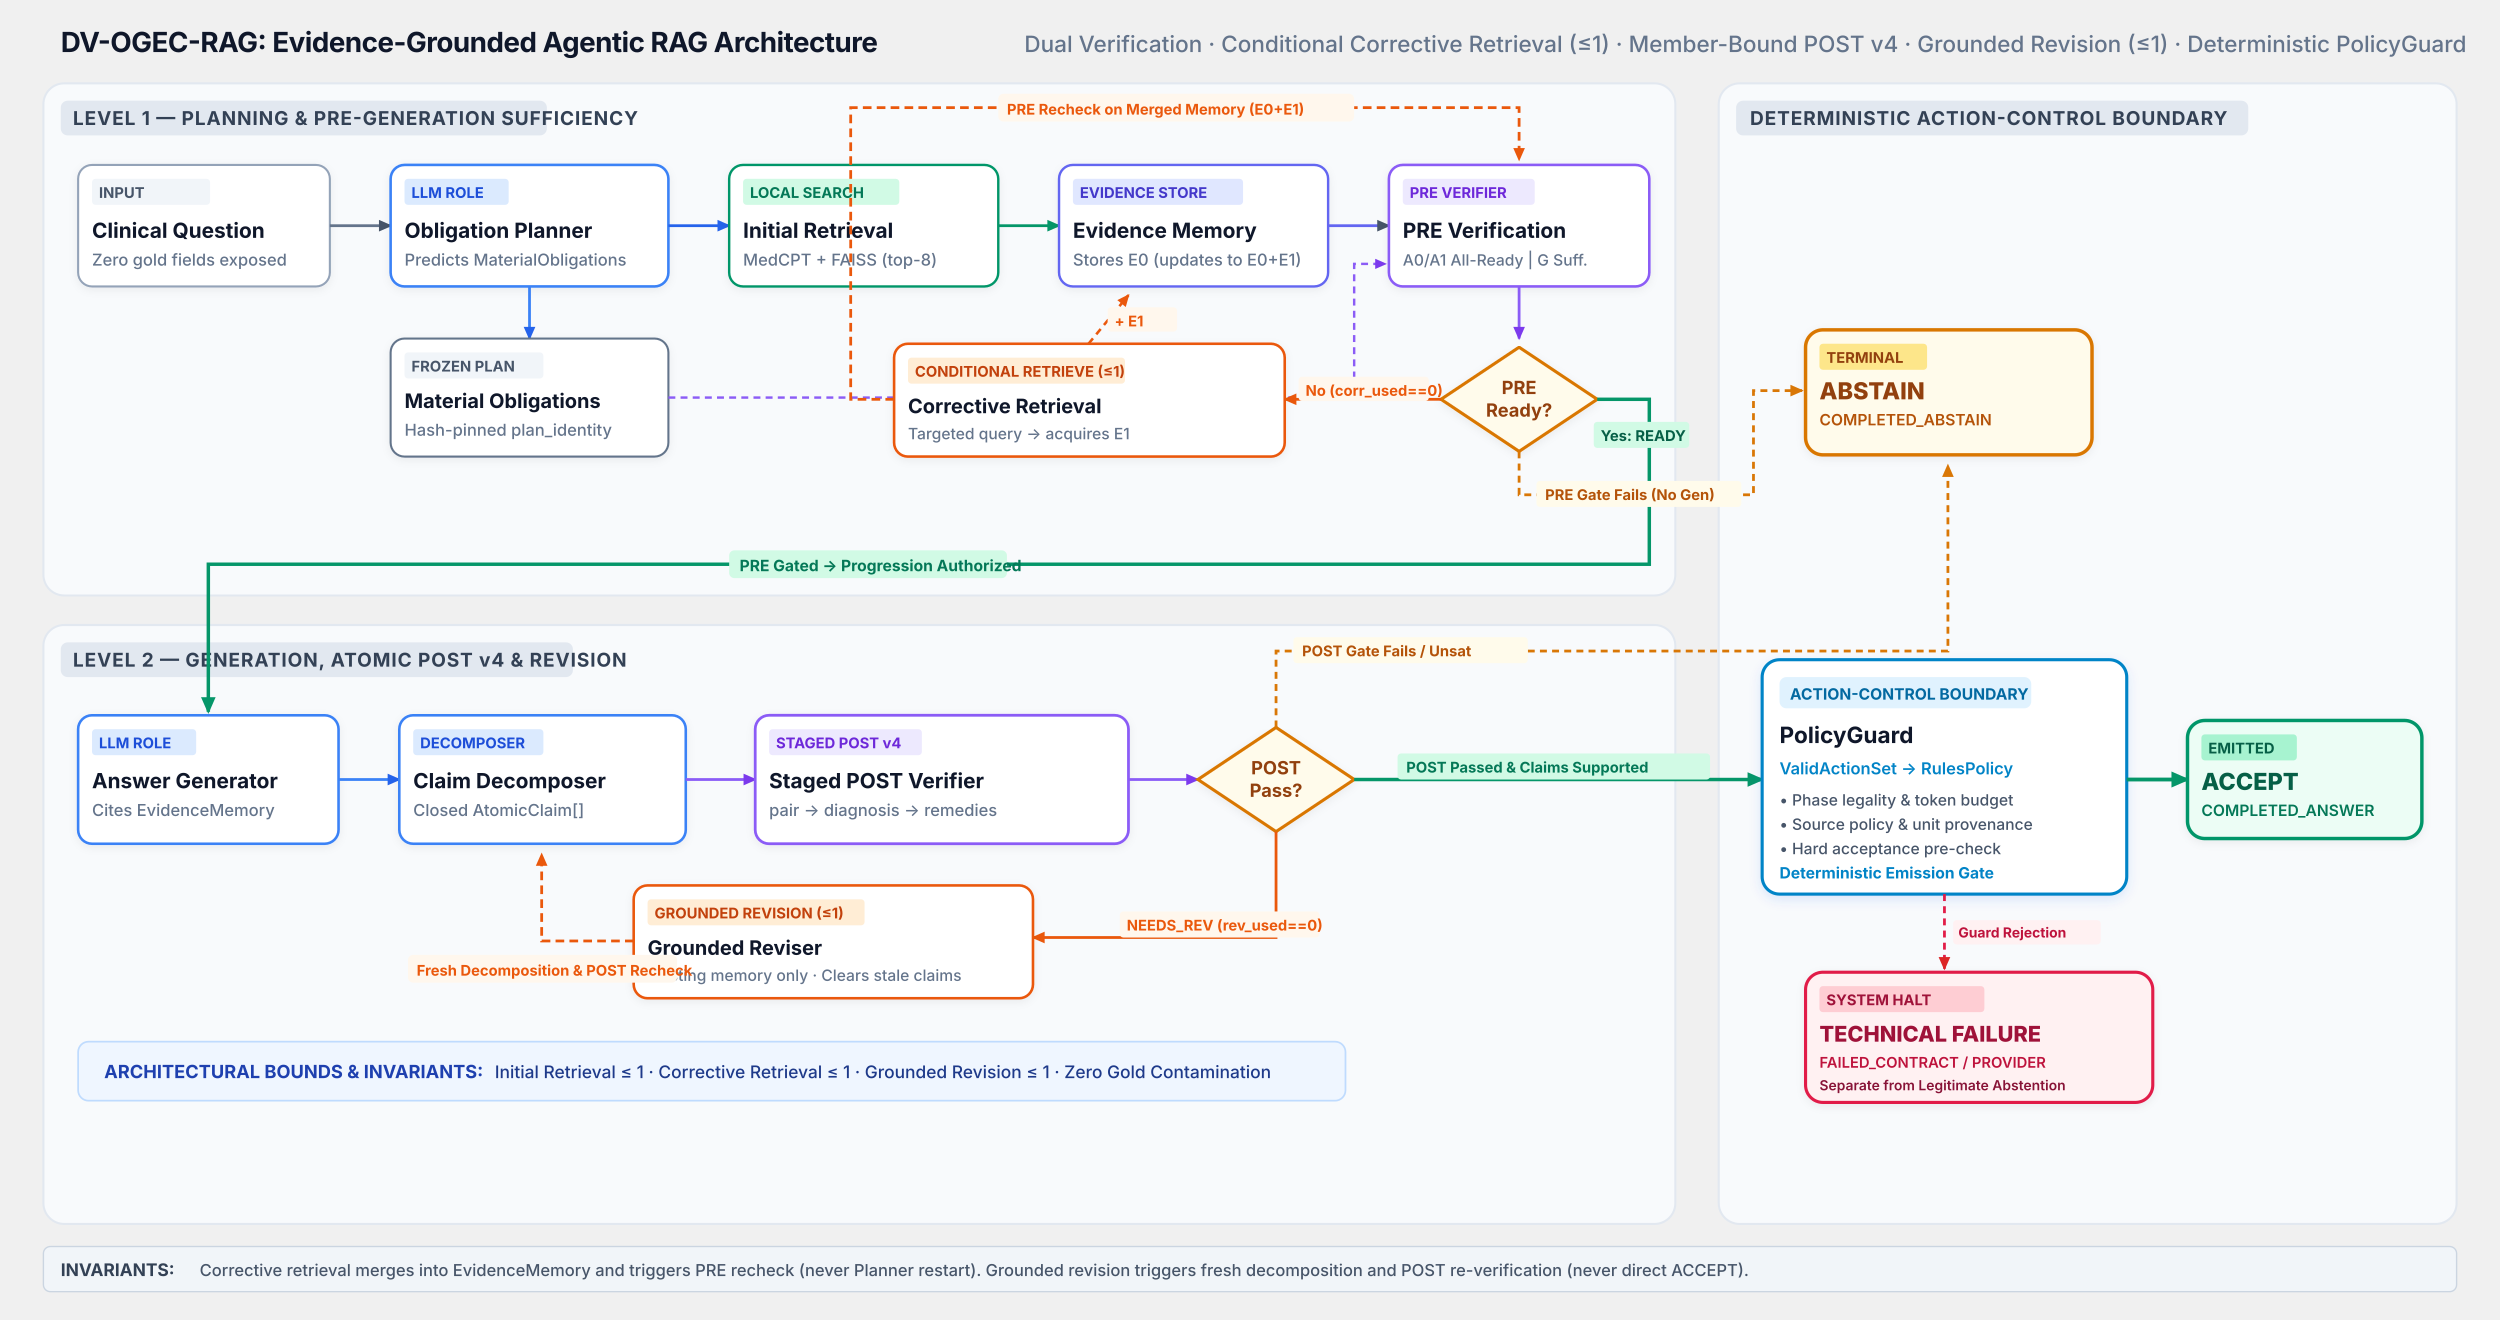
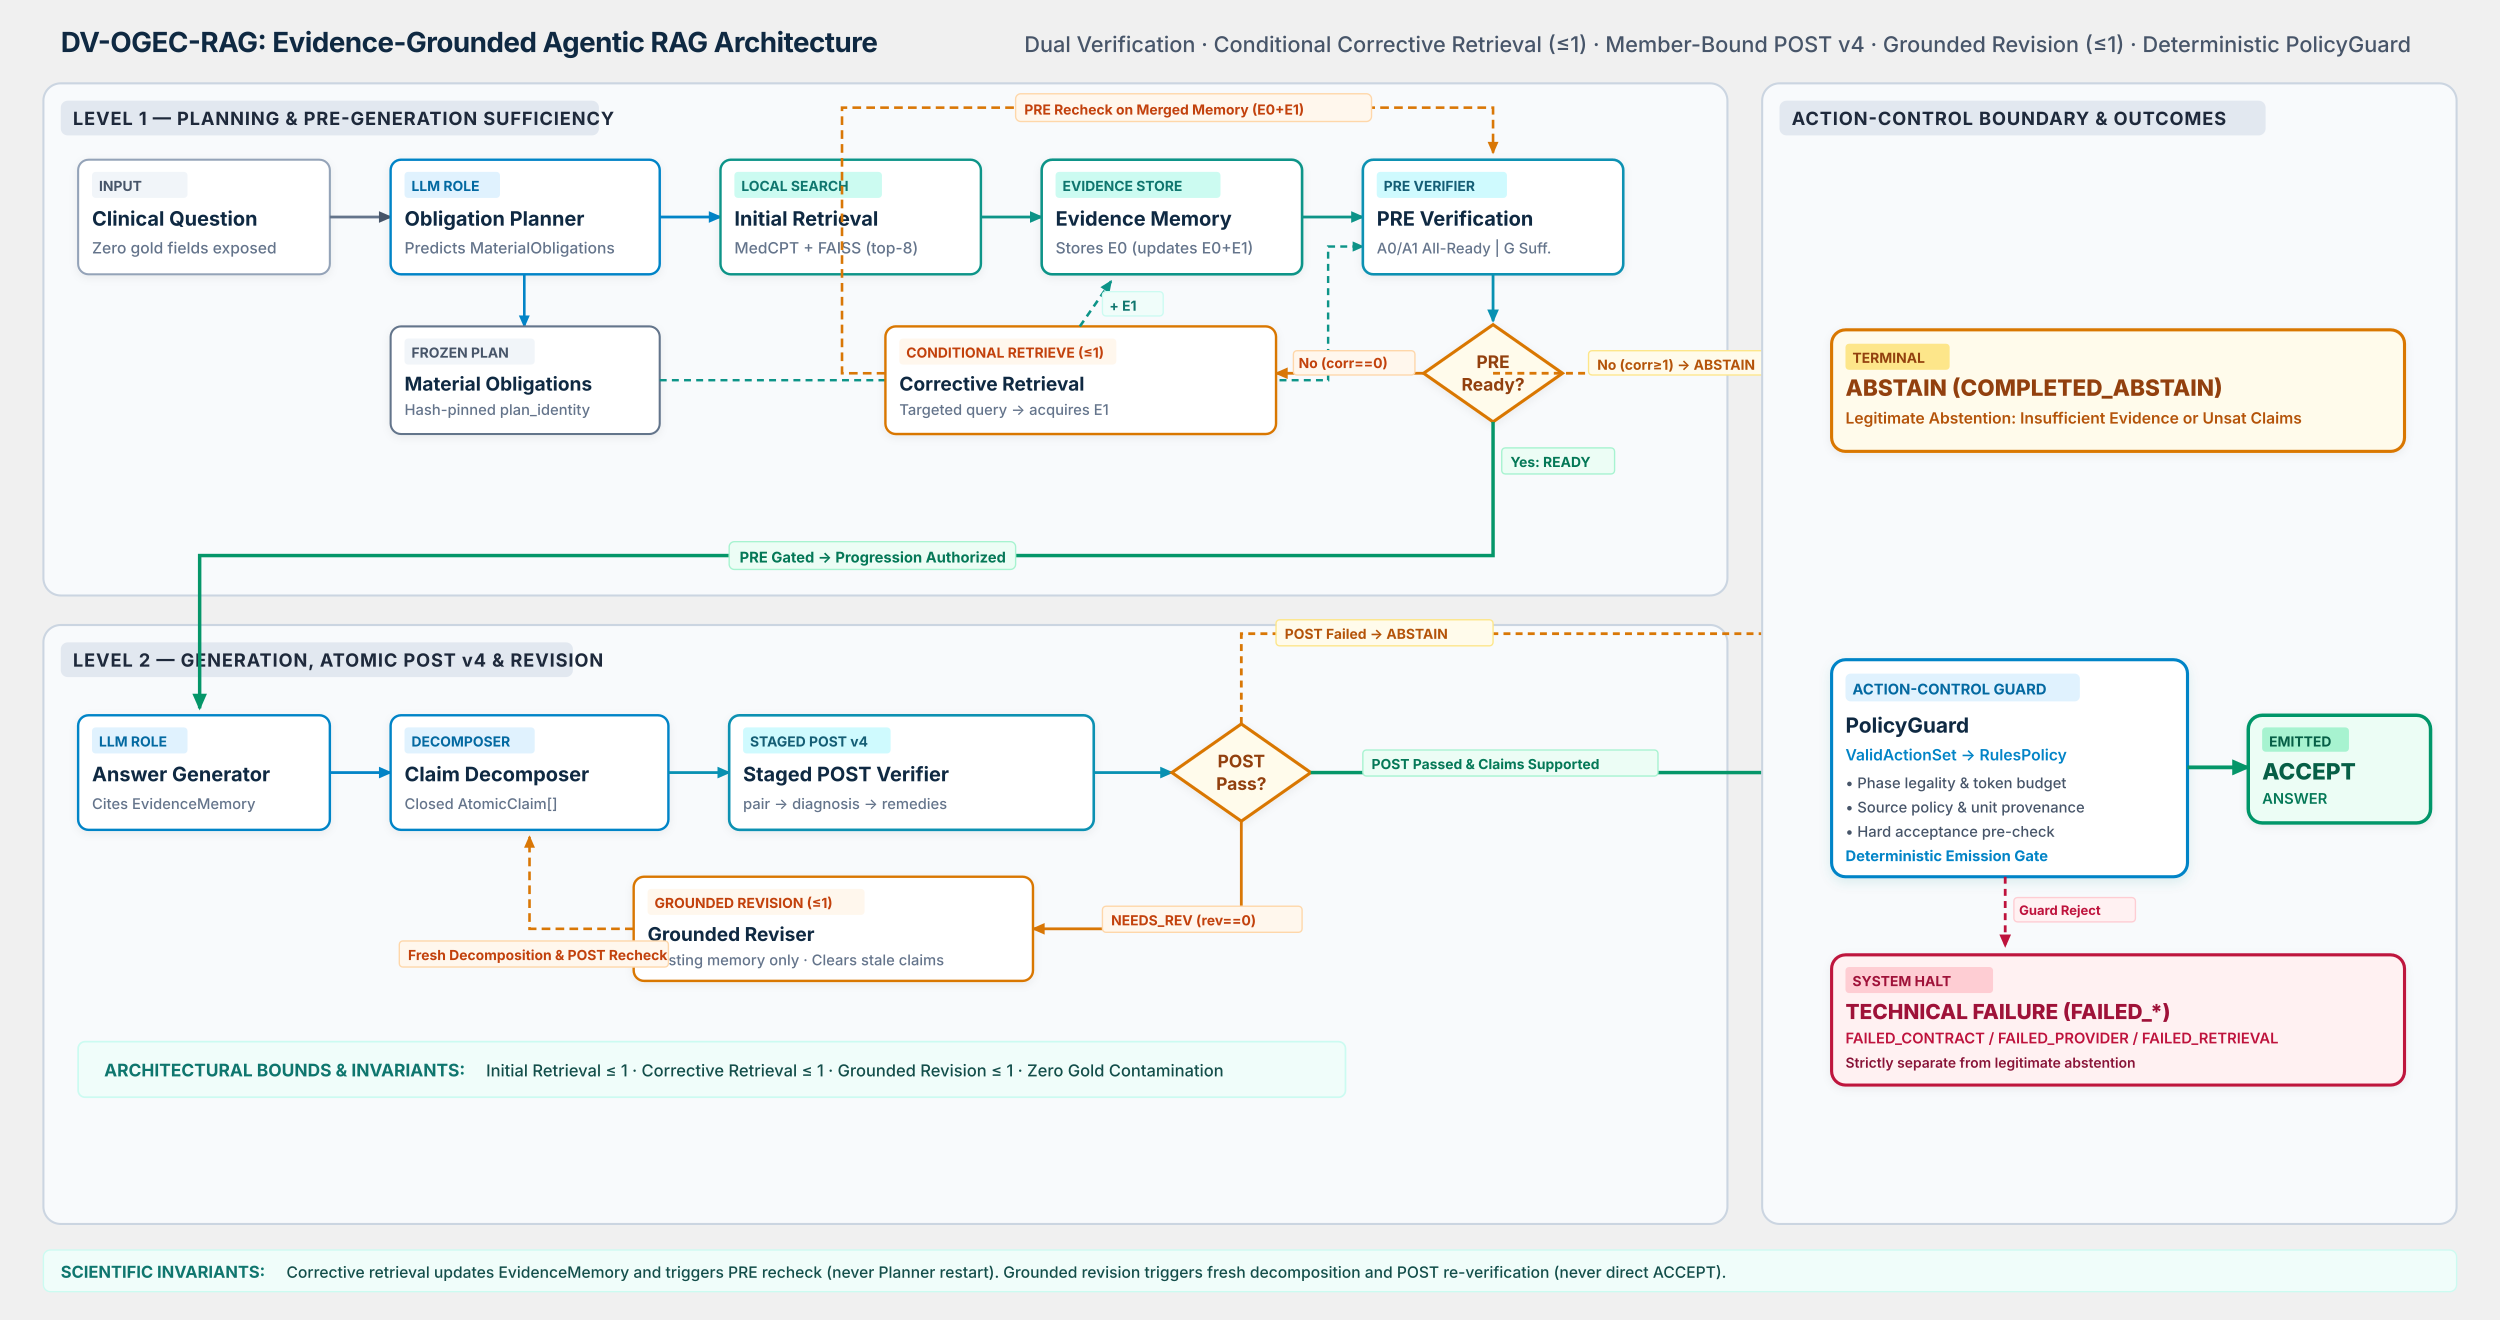
<svg xmlns="http://www.w3.org/2000/svg" viewBox="0 0 1440 760" width="100%" height="100%" style="background:#ffffff; font-family: 'Inter', -apple-system, BlinkMacSystemFont, 'Segoe UI', Roboto, Helvetica, Arial, sans-serif;">
  <defs>
-     <filter id="card-shadow" x="-4%" y="-4%" width="108%" height="112%" filterUnits="userSpaceOnUse">
-       <feDropShadow dx="0" dy="1.5" stdDeviation="2.5" flood-color="#0f172a" flood-opacity="0.06" />
+     <filter id="med-shadow" x="-4%" y="-4%" width="108%" height="112%" filterUnits="userSpaceOnUse">
+       <feDropShadow dx="0" dy="1.5" stdDeviation="2.5" flood-color="#0f2942" flood-opacity="0.06" />
    </filter>
    <filter id="active-shadow" x="-6%" y="-6%" width="112%" height="116%" filterUnits="userSpaceOnUse">
-       <feDropShadow dx="0" dy="2.5" stdDeviation="3.5" flood-color="#2563eb" flood-opacity="0.12" />
+       <feDropShadow dx="0" dy="2.5" stdDeviation="3.5" flood-color="#0d9488" flood-opacity="0.12" />
    </filter>
    <marker id="arrow-default" viewBox="0 0 10 10" refX="7" refY="5" markerWidth="6" markerHeight="6" orient="auto-start-reverse">
      <path d="M 0 1.5 L 8 5 L 0 8.5 z" fill="#475569" />
    </marker>
+     <marker id="arrow-teal" viewBox="0 0 10 10" refX="7" refY="5" markerWidth="6" markerHeight="6" orient="auto-start-reverse">
+       <path d="M 0 1.5 L 8 5 L 0 8.5 z" fill="#0d9488" />
+     </marker>
    <marker id="arrow-blue" viewBox="0 0 10 10" refX="7" refY="5" markerWidth="6" markerHeight="6" orient="auto-start-reverse">
-       <path d="M 0 1.5 L 8 5 L 0 8.5 z" fill="#2563eb" />
-     </marker>
-     <marker id="arrow-orange" viewBox="0 0 10 10" refX="7" refY="5" markerWidth="6" markerHeight="6" orient="auto-start-reverse">
-       <path d="M 0 1.5 L 8 5 L 0 8.5 z" fill="#ea580c" />
-     </marker>
-     <marker id="arrow-purple" viewBox="0 0 10 10" refX="7" refY="5" markerWidth="6" markerHeight="6" orient="auto-start-reverse">
-       <path d="M 0 1.5 L 8 5 L 0 8.5 z" fill="#7c3aed" />
-     </marker>
-     <marker id="arrow-green" viewBox="0 0 10 10" refX="7" refY="5" markerWidth="6" markerHeight="6" orient="auto-start-reverse">
+       <path d="M 0 1.5 L 8 5 L 0 8.5 z" fill="#0284c7" />
+     </marker>
+     <marker id="arrow-cyan" viewBox="0 0 10 10" refX="7" refY="5" markerWidth="6" markerHeight="6" orient="auto-start-reverse">
+       <path d="M 0 1.5 L 8 5 L 0 8.5 z" fill="#0891b2" />
+     </marker>
+     <marker id="arrow-ochre" viewBox="0 0 10 10" refX="7" refY="5" markerWidth="6" markerHeight="6" orient="auto-start-reverse">
+       <path d="M 0 1.5 L 8 5 L 0 8.5 z" fill="#d97706" />
+     </marker>
+     <marker id="arrow-sage" viewBox="0 0 10 10" refX="7" refY="5" markerWidth="6" markerHeight="6" orient="auto-start-reverse">
      <path d="M 0 1.5 L 8 5 L 0 8.5 z" fill="#059669" />
    </marker>
-     <marker id="arrow-amber" viewBox="0 0 10 10" refX="7" refY="5" markerWidth="6" markerHeight="6" orient="auto-start-reverse">
-       <path d="M 0 1.5 L 8 5 L 0 8.5 z" fill="#d97706" />
-     </marker>
-     <marker id="arrow-red" viewBox="0 0 10 10" refX="7" refY="5" markerWidth="6" markerHeight="6" orient="auto-start-reverse">
-       <path d="M 0 1.5 L 8 5 L 0 8.5 z" fill="#dc2626" />
+     <marker id="arrow-crimson" viewBox="0 0 10 10" refX="7" refY="5" markerWidth="6" markerHeight="6" orient="auto-start-reverse">
+       <path d="M 0 1.5 L 8 5 L 0 8.5 z" fill="#be123c" />
    </marker>
  </defs>
-   <text x="35" y="30" font-size="16" font-weight="700" fill="#0f172a" letter-spacing="-0.3">DV-OGEC-RAG: Evidence-Grounded Agentic RAG Architecture</text>
-   <text x="590" y="30" font-size="13" font-weight="500" fill="#64748b">Dual Verification · Conditional Corrective Retrieval (≤1) · Member-Bound POST v4 · Grounded Revision (≤1) · Deterministic PolicyGuard</text>
-   <rect x="25" y="48" width="940" height="295" rx="12" fill="#f8fafc" stroke="#e2e8f0" stroke-width="1.2" />
-   <rect x="35" y="58" width="280" height="20" rx="4" fill="#e2e8f0" />
-   <text x="42" y="72" font-size="11" font-weight="700" fill="#334155" letter-spacing="0.5">LEVEL 1 — PLANNING &amp; PRE-GENERATION SUFFICIENCY</text>
-   <g transform="translate(45, 95)">
-     <rect width="145" height="70" rx="8" fill="#ffffff" stroke="#94a3b8" stroke-width="1.2" filter="url(#card-shadow)" />
-     <rect x="8" y="8" width="68" height="15" rx="2" fill="#f1f5f9" />
-     <text x="12" y="19" font-size="8.5" font-weight="700" fill="#475569">INPUT</text>
-     <text x="8" y="42" font-size="12" font-weight="700" fill="#0f172a">Clinical Question</text>
-     <text x="8" y="58" font-size="9.5" font-weight="500" fill="#64748b">Zero gold fields exposed</text>
-   </g>
-   <path d="M 190 130 L 225 130" fill="none" stroke="#64748b" stroke-width="1.6" marker-end="url(#arrow-default)" />
-   <g transform="translate(225, 95)">
-     <rect width="160" height="70" rx="8" fill="#ffffff" stroke="#3b82f6" stroke-width="1.5" filter="url(#card-shadow)" />
-     <rect x="8" y="8" width="60" height="15" rx="2" fill="#dbeafe" />
-     <text x="12" y="19" font-size="8.5" font-weight="700" fill="#1d4ed8">LLM ROLE</text>
-     <text x="8" y="42" font-size="12" font-weight="700" fill="#0f172a">Obligation Planner</text>
-     <text x="8" y="58" font-size="9.5" font-weight="500" fill="#64748b">Predicts MaterialObligations</text>
-   </g>
-   <path d="M 305 165 L 305 195" fill="none" stroke="#3b82f6" stroke-width="1.6" marker-end="url(#arrow-blue)" />
-   <g transform="translate(225, 195)">
-     <rect width="160" height="68" rx="8" fill="#ffffff" stroke="#64748b" stroke-width="1.2" filter="url(#card-shadow)" />
-     <rect x="8" y="8" width="80" height="15" rx="2" fill="#f1f5f9" />
-     <text x="12" y="19" font-size="8.5" font-weight="700" fill="#475569">FROZEN PLAN</text>
-     <text x="8" y="40" font-size="11.5" font-weight="700" fill="#0f172a">Material Obligations</text>
-     <text x="8" y="56" font-size="9.5" font-weight="500" fill="#64748b">Hash-pinned plan_identity</text>
-   </g>
-   <path d="M 385 130 L 420 130" fill="none" stroke="#2563eb" stroke-width="1.6" marker-end="url(#arrow-blue)" />
-   <g transform="translate(420, 95)">
-     <rect width="155" height="70" rx="8" fill="#ffffff" stroke="#059669" stroke-width="1.4" filter="url(#card-shadow)" />
-     <rect x="8" y="8" width="90" height="15" rx="2" fill="#d1fae5" />
-     <text x="12" y="19" font-size="8.5" font-weight="700" fill="#047857">LOCAL SEARCH</text>
-     <text x="8" y="42" font-size="12" font-weight="700" fill="#0f172a">Initial Retrieval</text>
-     <text x="8" y="58" font-size="9.5" font-weight="500" fill="#64748b">MedCPT + FAISS (top-8)</text>
-   </g>
-   <path d="M 575 130 L 610 130" fill="none" stroke="#059669" stroke-width="1.6" marker-end="url(#arrow-green)" />
-   <g transform="translate(610, 95)">
-     <rect width="155" height="70" rx="8" fill="#ffffff" stroke="#6366f1" stroke-width="1.4" filter="url(#card-shadow)" />
-     <rect x="8" y="8" width="98" height="15" rx="2" fill="#e0e7ff" />
-     <text x="12" y="19" font-size="8.5" font-weight="700" fill="#4338ca">EVIDENCE STORE</text>
-     <text x="8" y="42" font-size="12" font-weight="700" fill="#0f172a">Evidence Memory</text>
-     <text x="8" y="58" font-size="9.5" font-weight="500" fill="#64748b">Stores E0 (updates to E0+E1)</text>
-   </g>
-   <path d="M 765 130 L 800 130" fill="none" stroke="#6366f1" stroke-width="1.6" marker-end="url(#arrow-default)" />
-   <path d="M 385 229 L 780 229 L 780 152 L 798 152" fill="none" stroke="#8b5cf6" stroke-width="1.4" stroke-dasharray="4,3" marker-end="url(#arrow-purple)" />
-   <rect x="580" y="221" width="105" height="16" rx="3" fill="#f5f3ff" />
-   <text x="586" y="233" font-size="8.5" font-weight="600" fill="#7c3aed">Obligation Plan Feed</text>
-   <g transform="translate(800, 95)">
-     <rect width="150" height="70" rx="8" fill="#ffffff" stroke="#8b5cf6" stroke-width="1.5" filter="url(#card-shadow)" />
-     <rect x="8" y="8" width="76" height="15" rx="2" fill="#ede9fe" />
-     <text x="12" y="19" font-size="8.5" font-weight="700" fill="#6d28d9">PRE VERIFIER</text>
-     <text x="8" y="42" font-size="12" font-weight="700" fill="#0f172a">PRE Verification</text>
-     <text x="8" y="58" font-size="9" font-weight="500" fill="#64748b">A0/A1 All-Ready | G Suff.</text>
-   </g>
-   <path d="M 875 165 L 875 195" fill="none" stroke="#8b5cf6" stroke-width="1.6" marker-end="url(#arrow-purple)" />
-   <g transform="translate(875, 230)">
-     <polygon points="0,-30 45,0 0,30 -45,0" fill="#fffbeb" stroke="#d97706" stroke-width="1.8" filter="url(#card-shadow)" />
-     <text x="0" y="-3" font-size="10.5" font-weight="700" fill="#92400e" text-anchor="middle">PRE</text>
-     <text x="0" y="10" font-size="10.5" font-weight="700" fill="#92400e" text-anchor="middle">Ready?</text>
-   </g>
-   <path d="M 830 230 L 740 230" fill="none" stroke="#ea580c" stroke-width="1.6" marker-end="url(#arrow-orange)" />
-   <rect x="748" y="217" width="75" height="14" rx="2" fill="#fff7ed" />
-   <text x="752" y="228" font-size="8.5" font-weight="700" fill="#ea580c">No (corr_used==0)</text>
-   <g transform="translate(515, 198)">
-     <rect width="225" height="65" rx="8" fill="#ffffff" stroke="#ea580c" stroke-width="1.5" filter="url(#card-shadow)" />
-     <rect x="8" y="8" width="125" height="15" rx="2" fill="#ffedd5" />
-     <text x="12" y="19" font-size="8.5" font-weight="700" fill="#c2410c">CONDITIONAL RETRIEVE (≤1)</text>
-     <text x="8" y="40" font-size="11.5" font-weight="700" fill="#0f172a">Corrective Retrieval</text>
-     <text x="8" y="55" font-size="9" font-weight="500" fill="#64748b">Targeted query → acquires E1</text>
-   </g>
-   <path d="M 627 198 L 650 170" fill="none" stroke="#ea580c" stroke-width="1.5" stroke-dasharray="4,3" marker-end="url(#arrow-orange)" />
-   <rect x="638" y="177" width="40" height="14" rx="2" fill="#fff7ed" />
-   <text x="642" y="188" font-size="8.5" font-weight="700" fill="#ea580c">+ E1</text>
-   <path d="M 515 230 L 490 230 L 490 62 L 875 62 L 875 92" fill="none" stroke="#ea580c" stroke-width="1.6" stroke-dasharray="5,3" marker-end="url(#arrow-orange)" />
-   <rect x="575" y="54" width="205" height="16" rx="3" fill="#fff7ed" />
-   <text x="580" y="66" font-size="8.5" font-weight="700" fill="#ea580c">PRE Recheck on Merged Memory (E0+E1)</text>
-   <rect x="25" y="360" width="940" height="345" rx="12" fill="#f8fafc" stroke="#e2e8f0" stroke-width="1.2" />
+   <text x="35" y="30" font-size="16" font-weight="700" fill="#0f2942" letter-spacing="-0.3">DV-OGEC-RAG: Evidence-Grounded Agentic RAG Architecture</text>
+   <text x="590" y="30" font-size="12.5" font-weight="500" fill="#475569">Dual Verification · Conditional Corrective Retrieval (≤1) · Member-Bound POST v4 · Grounded Revision (≤1) · Deterministic PolicyGuard</text>
+   <rect x="25" y="48" width="970" height="295" rx="10" fill="#f8fafc" stroke="#cbd5e1" stroke-width="1.2" />
+   <rect x="35" y="58" width="310" height="20" rx="4" fill="#e2e8f0" />
+   <text x="42" y="72" font-size="10.5" font-weight="700" fill="#1e293b" letter-spacing="0.5">LEVEL 1 — PLANNING &amp; PRE-GENERATION SUFFICIENCY</text>
+   <g transform="translate(45, 92)">
+     <rect width="145" height="66" rx="6" fill="#ffffff" stroke="#94a3b8" stroke-width="1.2" filter="url(#med-shadow)" />
+     <rect x="8" y="7" width="55" height="15" rx="2" fill="#f1f5f9" />
+     <text x="12" y="18" font-size="8" font-weight="700" fill="#475569">INPUT</text>
+     <text x="8" y="38" font-size="11.5" font-weight="700" fill="#0f2942">Clinical Question</text>
+     <text x="8" y="54" font-size="9" font-weight="500" fill="#64748b">Zero gold fields exposed</text>
+   </g>
+   <path d="M 190 125 L 225 125" fill="none" stroke="#64748b" stroke-width="1.6" marker-end="url(#arrow-default)" />
+   <g transform="translate(225, 92)">
+     <rect width="155" height="66" rx="6" fill="#ffffff" stroke="#0284c7" stroke-width="1.4" filter="url(#med-shadow)" />
+     <rect x="8" y="7" width="55" height="15" rx="2" fill="#e0f2fe" />
+     <text x="12" y="18" font-size="8" font-weight="700" fill="#0369a1">LLM ROLE</text>
+     <text x="8" y="38" font-size="11.5" font-weight="700" fill="#0f2942">Obligation Planner</text>
+     <text x="8" y="54" font-size="9" font-weight="500" fill="#64748b">Predicts MaterialObligations</text>
+   </g>
+   <path d="M 302 158 L 302 188" fill="none" stroke="#0284c7" stroke-width="1.5" marker-end="url(#arrow-blue)" />
+   <g transform="translate(225, 188)">
+     <rect width="155" height="62" rx="6" fill="#ffffff" stroke="#64748b" stroke-width="1.2" filter="url(#med-shadow)" />
+     <rect x="8" y="7" width="75" height="15" rx="2" fill="#f1f5f9" />
+     <text x="12" y="18" font-size="8" font-weight="700" fill="#475569">FROZEN PLAN</text>
+     <text x="8" y="37" font-size="11" font-weight="700" fill="#0f2942">Material Obligations</text>
+     <text x="8" y="51" font-size="8.5" font-weight="500" fill="#64748b">Hash-pinned plan_identity</text>
+   </g>
+   <path d="M 380 125 L 415 125" fill="none" stroke="#0284c7" stroke-width="1.6" marker-end="url(#arrow-blue)" />
+   <g transform="translate(415, 92)">
+     <rect width="150" height="66" rx="6" fill="#ffffff" stroke="#0d9488" stroke-width="1.4" filter="url(#med-shadow)" />
+     <rect x="8" y="7" width="85" height="15" rx="2" fill="#ccfbf1" />
+     <text x="12" y="18" font-size="8" font-weight="700" fill="#0f766e">LOCAL SEARCH</text>
+     <text x="8" y="38" font-size="11.5" font-weight="700" fill="#0f2942">Initial Retrieval</text>
+     <text x="8" y="54" font-size="9" font-weight="500" fill="#64748b">MedCPT + FAISS (top-8)</text>
+   </g>
+   <path d="M 565 125 L 600 125" fill="none" stroke="#0d9488" stroke-width="1.6" marker-end="url(#arrow-teal)" />
+   <g transform="translate(600, 92)">
+     <rect width="150" height="66" rx="6" fill="#ffffff" stroke="#0d9488" stroke-width="1.5" filter="url(#med-shadow)" />
+     <rect x="8" y="7" width="95" height="15" rx="2" fill="#ccfbf1" />
+     <text x="12" y="18" font-size="8" font-weight="700" fill="#0f766e">EVIDENCE STORE</text>
+     <text x="8" y="38" font-size="11.5" font-weight="700" fill="#0f2942">Evidence Memory</text>
+     <text x="8" y="54" font-size="9" font-weight="500" fill="#64748b">Stores E0 (updates E0+E1)</text>
+   </g>
+   <path d="M 750 125 L 785 125" fill="none" stroke="#0d9488" stroke-width="1.6" marker-end="url(#arrow-teal)" />
+   <path d="M 380 219 L 765 219 L 765 142 L 785 142" fill="none" stroke="#0d9488" stroke-width="1.4" stroke-dasharray="4,3" marker-end="url(#arrow-teal)" />
+   <rect x="580" y="211" width="105" height="16" rx="3" fill="#f0fdfa" stroke="#ccfbf1" stroke-width="0.8" />
+   <text x="585" y="223" font-size="8" font-weight="700" fill="#0f766e">Obligation Plan Feed</text>
+   <g transform="translate(785, 92)">
+     <rect width="150" height="66" rx="6" fill="#ffffff" stroke="#0891b2" stroke-width="1.5" filter="url(#med-shadow)" />
+     <rect x="8" y="7" width="75" height="15" rx="2" fill="#cffafe" />
+     <text x="12" y="18" font-size="8" font-weight="700" fill="#155e75">PRE VERIFIER</text>
+     <text x="8" y="38" font-size="11.5" font-weight="700" fill="#0f2942">PRE Verification</text>
+     <text x="8" y="54" font-size="8.5" font-weight="500" fill="#64748b">A0/A1 All-Ready | G Suff.</text>
+   </g>
+   <path d="M 860 158 L 860 185" fill="none" stroke="#0891b2" stroke-width="1.6" marker-end="url(#arrow-cyan)" />
+   <g transform="translate(860, 215)">
+     <polygon points="0,-28 40,0 0,28 -40,0" fill="#fffbeb" stroke="#d97706" stroke-width="1.8" filter="url(#med-shadow)" />
+     <text x="0" y="-3" font-size="10" font-weight="700" fill="#92400e" text-anchor="middle">PRE</text>
+     <text x="0" y="10" font-size="10" font-weight="700" fill="#92400e" text-anchor="middle">Ready?</text>
+   </g>
+   <path d="M 820 215 L 735 215" fill="none" stroke="#d97706" stroke-width="1.6" marker-end="url(#arrow-ochre)" />
+   <rect x="745" y="202" width="70" height="14" rx="2" fill="#fff7ed" stroke="#fed7aa" stroke-width="0.8" />
+   <text x="748" y="212" font-size="8" font-weight="700" fill="#c2410c">No (corr==0)</text>
+   <g transform="translate(510, 188)">
+     <rect width="225" height="62" rx="6" fill="#ffffff" stroke="#d97706" stroke-width="1.4" filter="url(#med-shadow)" />
+     <rect x="8" y="7" width="125" height="15" rx="2" fill="#fff7ed" />
+     <text x="12" y="18" font-size="8" font-weight="700" fill="#c2410c">CONDITIONAL RETRIEVE (≤1)</text>
+     <text x="8" y="37" font-size="11" font-weight="700" fill="#0f2942">Corrective Retrieval</text>
+     <text x="8" y="51" font-size="8.5" font-weight="500" fill="#64748b">Targeted query → acquires E1</text>
+   </g>
+   <path d="M 622 188 L 640 162" fill="none" stroke="#0d9488" stroke-width="1.5" stroke-dasharray="4,3" marker-end="url(#arrow-teal)" />
+   <rect x="635" y="168" width="35" height="14" rx="2" fill="#f0fdfa" stroke="#ccfbf1" stroke-width="0.8" />
+   <text x="639" y="179" font-size="8" font-weight="700" fill="#0f766e">+ E1</text>
+   <path d="M 510 215 L 485 215 L 485 62 L 860 62 L 860 88" fill="none" stroke="#d97706" stroke-width="1.5" stroke-dasharray="5,3" marker-end="url(#arrow-ochre)" />
+   <rect x="585" y="54" width="205" height="16" rx="3" fill="#fff7ed" stroke="#fed7aa" stroke-width="0.8" />
+   <text x="590" y="66" font-size="8" font-weight="700" fill="#c2410c">PRE Recheck on Merged Memory (E0+E1)</text>
+   <path d="M 860 215 L 900 215 L 1055 215" fill="none" stroke="#d97706" stroke-width="1.6" stroke-dasharray="4,3" marker-end="url(#arrow-ochre)" />
+   <rect x="915" y="202" width="115" height="14" rx="2" fill="#fffbeb" stroke="#fde68a" stroke-width="0.8" />
+   <text x="920" y="213" font-size="8" font-weight="700" fill="#b45309">No (corr≥1) → ABSTAIN</text>
+   <rect x="25" y="360" width="970" height="345" rx="10" fill="#f8fafc" stroke="#cbd5e1" stroke-width="1.2" />
  <rect x="35" y="370" width="295" height="20" rx="4" fill="#e2e8f0" />
-   <text x="42" y="384" font-size="11" font-weight="700" fill="#334155" letter-spacing="0.5">LEVEL 2 — GENERATION, ATOMIC POST v4 &amp; REVISION</text>
-   <path d="M 920 230 L 950 230 L 950 325 L 120 325 L 120 410" fill="none" stroke="#059669" stroke-width="2" marker-end="url(#arrow-green)" />
-   <rect x="918" y="243" width="55" height="15" rx="2" fill="#d1fae5" />
-   <text x="922" y="254" font-size="8.5" font-weight="700" fill="#065f46">Yes: READY</text>
-   <rect x="420" y="317" width="160" height="16" rx="3" fill="#d1fae5" />
-   <text x="426" y="329" font-size="9" font-weight="700" fill="#047857">PRE Gated → Progression Authorized</text>
+   <text x="42" y="384" font-size="10.5" font-weight="700" fill="#1e293b" letter-spacing="0.5">LEVEL 2 — GENERATION, ATOMIC POST v4 &amp; REVISION</text>
+   <path d="M 860 243 L 860 320 L 115 320 L 115 408" fill="none" stroke="#059669" stroke-width="2" marker-end="url(#arrow-sage)" />
+   <rect x="865" y="258" width="65" height="15" rx="2" fill="#ecfdf5" stroke="#a7f3d0" stroke-width="0.8" />
+   <text x="870" y="269" font-size="8" font-weight="700" fill="#047857">Yes: READY</text>
+   <rect x="420" y="312" width="165" height="16" rx="3" fill="#ecfdf5" stroke="#a7f3d0" stroke-width="0.8" />
+   <text x="426" y="324" font-size="8.5" font-weight="700" fill="#047857">PRE Gated → Progression Authorized</text>
  <g transform="translate(45, 412)">
-     <rect width="150" height="74" rx="8" fill="#ffffff" stroke="#3b82f6" stroke-width="1.5" filter="url(#card-shadow)" />
-     <rect x="8" y="8" width="60" height="15" rx="2" fill="#dbeafe" />
-     <text x="12" y="19" font-size="8.5" font-weight="700" fill="#1d4ed8">LLM ROLE</text>
-     <text x="8" y="42" font-size="12" font-weight="700" fill="#0f172a">Answer Generator</text>
-     <text x="8" y="58" font-size="9.5" font-weight="500" fill="#64748b">Cites EvidenceMemory</text>
-   </g>
-   <path d="M 195 449 L 230 449" fill="none" stroke="#3b82f6" stroke-width="1.6" marker-end="url(#arrow-blue)" />
-   <g transform="translate(230, 412)">
-     <rect width="165" height="74" rx="8" fill="#ffffff" stroke="#3b82f6" stroke-width="1.5" filter="url(#card-shadow)" />
-     <rect x="8" y="8" width="75" height="15" rx="2" fill="#dbeafe" />
-     <text x="12" y="19" font-size="8.5" font-weight="700" fill="#1d4ed8">DECOMPOSER</text>
-     <text x="8" y="42" font-size="12" font-weight="700" fill="#0f172a">Claim Decomposer</text>
-     <text x="8" y="58" font-size="9.5" font-weight="500" fill="#64748b">Closed AtomicClaim[]</text>
-   </g>
-   <path d="M 395 449 L 435 449" fill="none" stroke="#8b5cf6" stroke-width="1.6" marker-end="url(#arrow-purple)" />
-   <g transform="translate(435, 412)">
-     <rect width="215" height="74" rx="8" fill="#ffffff" stroke="#8b5cf6" stroke-width="1.6" filter="url(#card-shadow)" />
-     <rect x="8" y="8" width="88" height="15" rx="2" fill="#ede9fe" />
-     <text x="12" y="19" font-size="8.5" font-weight="700" fill="#6d28d9">STAGED POST v4</text>
-     <text x="8" y="42" font-size="12" font-weight="700" fill="#0f172a">Staged POST Verifier</text>
-     <text x="8" y="58" font-size="9.5" font-weight="500" fill="#64748b">pair → diagnosis → remedies</text>
-   </g>
-   <path d="M 650 449 L 690 449" fill="none" stroke="#8b5cf6" stroke-width="1.6" marker-end="url(#arrow-purple)" />
-   <g transform="translate(735, 449)">
-     <polygon points="0,-30 45,0 0,30 -45,0" fill="#fffbeb" stroke="#d97706" stroke-width="1.8" filter="url(#card-shadow)" />
-     <text x="0" y="-3" font-size="10.5" font-weight="700" fill="#92400e" text-anchor="middle">POST</text>
-     <text x="0" y="10" font-size="10.5" font-weight="700" fill="#92400e" text-anchor="middle">Pass?</text>
-   </g>
-   <path d="M 735 479 L 735 540 L 595 540" fill="none" stroke="#ea580c" stroke-width="1.6" marker-end="url(#arrow-orange)" />
-   <rect x="645" y="525" width="115" height="15" rx="2" fill="#fff7ed" />
-   <text x="649" y="536" font-size="8.5" font-weight="700" fill="#ea580c">NEEDS_REV (rev_used==0)</text>
-   <g transform="translate(365, 510)">
-     <rect width="230" height="65" rx="8" fill="#ffffff" stroke="#ea580c" stroke-width="1.5" filter="url(#card-shadow)" />
-     <rect x="8" y="8" width="125" height="15" rx="2" fill="#ffedd5" />
-     <text x="12" y="19" font-size="8.5" font-weight="700" fill="#c2410c">GROUNDED REVISION (≤1)</text>
-     <text x="8" y="40" font-size="11.5" font-weight="700" fill="#0f172a">Grounded Reviser</text>
-     <text x="8" y="55" font-size="9" font-weight="500" fill="#64748b">Existing memory only · Clears stale claims</text>
-   </g>
-   <path d="M 365 542 L 312 542 L 312 492" fill="none" stroke="#ea580c" stroke-width="1.6" stroke-dasharray="5,3" marker-end="url(#arrow-orange)" />
-   <rect x="235" y="550" width="155" height="16" rx="3" fill="#fff7ed" />
-   <text x="240" y="562" font-size="8.5" font-weight="700" fill="#ea580c">Fresh Decomposition &amp; POST Recheck</text>
+     <rect width="145" height="66" rx="6" fill="#ffffff" stroke="#0284c7" stroke-width="1.4" filter="url(#med-shadow)" />
+     <rect x="8" y="7" width="55" height="15" rx="2" fill="#e0f2fe" />
+     <text x="12" y="18" font-size="8" font-weight="700" fill="#0369a1">LLM ROLE</text>
+     <text x="8" y="38" font-size="11.5" font-weight="700" fill="#0f2942">Answer Generator</text>
+     <text x="8" y="54" font-size="8.5" font-weight="500" fill="#64748b">Cites EvidenceMemory</text>
+   </g>
+   <path d="M 190 445 L 225 445" fill="none" stroke="#0284c7" stroke-width="1.6" marker-end="url(#arrow-blue)" />
+   <g transform="translate(225, 412)">
+     <rect width="160" height="66" rx="6" fill="#ffffff" stroke="#0284c7" stroke-width="1.4" filter="url(#med-shadow)" />
+     <rect x="8" y="7" width="75" height="15" rx="2" fill="#e0f2fe" />
+     <text x="12" y="18" font-size="8" font-weight="700" fill="#0369a1">DECOMPOSER</text>
+     <text x="8" y="38" font-size="11.5" font-weight="700" fill="#0f2942">Claim Decomposer</text>
+     <text x="8" y="54" font-size="8.5" font-weight="500" fill="#64748b">Closed AtomicClaim[]</text>
+   </g>
+   <path d="M 385 445 L 420 445" fill="none" stroke="#0891b2" stroke-width="1.6" marker-end="url(#arrow-cyan)" />
+   <g transform="translate(420, 412)">
+     <rect width="210" height="66" rx="6" fill="#ffffff" stroke="#0891b2" stroke-width="1.5" filter="url(#med-shadow)" />
+     <rect x="8" y="7" width="85" height="15" rx="2" fill="#cffafe" />
+     <text x="12" y="18" font-size="8" font-weight="700" fill="#155e75">STAGED POST v4</text>
+     <text x="8" y="38" font-size="11.5" font-weight="700" fill="#0f2942">Staged POST Verifier</text>
+     <text x="8" y="54" font-size="8.5" font-weight="500" fill="#64748b">pair → diagnosis → remedies</text>
+   </g>
+   <path d="M 630 445 L 675 445" fill="none" stroke="#0891b2" stroke-width="1.6" marker-end="url(#arrow-cyan)" />
+   <g transform="translate(715, 445)">
+     <polygon points="0,-28 40,0 0,28 -40,0" fill="#fffbeb" stroke="#d97706" stroke-width="1.8" filter="url(#med-shadow)" />
+     <text x="0" y="-3" font-size="10" font-weight="700" fill="#92400e" text-anchor="middle">POST</text>
+     <text x="0" y="10" font-size="10" font-weight="700" fill="#92400e" text-anchor="middle">Pass?</text>
+   </g>
+   <path d="M 715 473 L 715 535 L 595 535" fill="none" stroke="#d97706" stroke-width="1.6" marker-end="url(#arrow-ochre)" />
+   <rect x="635" y="522" width="115" height="15" rx="2" fill="#fff7ed" stroke="#fed7aa" stroke-width="0.8" />
+   <text x="640" y="533" font-size="8" font-weight="700" fill="#c2410c">NEEDS_REV (rev==0)</text>
+   <g transform="translate(365, 505)">
+     <rect width="230" height="60" rx="6" fill="#ffffff" stroke="#d97706" stroke-width="1.4" filter="url(#med-shadow)" />
+     <rect x="8" y="7" width="125" height="15" rx="2" fill="#fff7ed" />
+     <text x="12" y="18" font-size="8" font-weight="700" fill="#c2410c">GROUNDED REVISION (≤1)</text>
+     <text x="8" y="37" font-size="11" font-weight="700" fill="#0f2942">Grounded Reviser</text>
+     <text x="8" y="51" font-size="8.5" font-weight="500" fill="#64748b">Existing memory only · Clears stale claims</text>
+   </g>
+   <path d="M 365 535 L 305 535 L 305 482" fill="none" stroke="#d97706" stroke-width="1.5" stroke-dasharray="5,3" marker-end="url(#arrow-ochre)" />
+   <rect x="230" y="542" width="155" height="15" rx="2" fill="#fff7ed" stroke="#fed7aa" stroke-width="0.8" />
+   <text x="235" y="553" font-size="8" font-weight="700" fill="#c2410c">Fresh Decomposition &amp; POST Recheck</text>
+   <path d="M 715 417 L 715 365 L 1025 365 L 1025 240 L 1055 240" fill="none" stroke="#d97706" stroke-width="1.6" stroke-dasharray="4,3" marker-end="url(#arrow-ochre)" />
+   <rect x="735" y="357" width="125" height="15" rx="2" fill="#fffbeb" stroke="#fde68a" stroke-width="0.8" />
+   <text x="740" y="368" font-size="8" font-weight="700" fill="#b45309">POST Failed → ABSTAIN</text>
+   <path d="M 755 445 L 1055 445" fill="none" stroke="#059669" stroke-width="2" marker-end="url(#arrow-sage)" />
+   <rect x="785" y="432" width="170" height="15" rx="2" fill="#ecfdf5" stroke="#a7f3d0" stroke-width="0.8" />
+   <text x="790" y="443" font-size="8" font-weight="700" fill="#047857">POST Passed &amp; Claims Supported</text>
  <g transform="translate(45, 600)">
-     <rect width="730" height="34" rx="6" fill="#eff6ff" stroke="#bfdbfe" stroke-width="1" />
-     <text x="15" y="21" font-size="10.5" font-weight="700" fill="#1e40af">ARCHITECTURAL BOUNDS &amp; INVARIANTS:</text>
-     <text x="240" y="21" font-size="10" font-weight="500" fill="#1e3a8a">Initial Retrieval ≤ 1 · Corrective Retrieval ≤ 1 · Grounded Revision ≤ 1 · Zero Gold Contamination</text>
-   </g>
-   <rect x="990" y="48" width="425" height="657" rx="12" fill="#f8fafc" stroke="#e2e8f0" stroke-width="1.2" />
-   <rect x="1000" y="58" width="295" height="20" rx="4" fill="#e2e8f0" />
-   <text x="1008" y="72" font-size="11" font-weight="700" fill="#334155" letter-spacing="0.5">DETERMINISTIC ACTION-CONTROL BOUNDARY</text>
-   <path d="M 780 449 L 1015 449" fill="none" stroke="#059669" stroke-width="2" marker-end="url(#arrow-green)" />
-   <rect x="805" y="434" width="180" height="15" rx="2" fill="#d1fae5" />
-   <text x="810" y="445" font-size="8.5" font-weight="700" fill="#047857">POST Passed &amp; Claims Supported</text>
-   <g transform="translate(1015, 380)">
-     <rect width="210" height="135" rx="10" fill="#ffffff" stroke="#0284c7" stroke-width="1.8" filter="url(#active-shadow)" />
-     <rect x="10" y="10" width="145" height="18" rx="4" fill="#e0f2fe" />
-     <text x="16" y="23" font-size="9" font-weight="700" fill="#0369a1">ACTION-CONTROL BOUNDARY</text>
-     <text x="10" y="48" font-size="13" font-weight="700" fill="#0f172a">PolicyGuard</text>
-     <text x="10" y="66" font-size="9.5" font-weight="600" fill="#0284c7">ValidActionSet → RulesPolicy</text>
-     <text x="10" y="84" font-size="9" font-weight="500" fill="#475569">• Phase legality &amp; token budget</text>
-     <text x="10" y="98" font-size="9" font-weight="500" fill="#475569">• Source policy &amp; unit provenance</text>
-     <text x="10" y="112" font-size="9" font-weight="500" fill="#475569">• Hard acceptance pre-check</text>
-     <text x="10" y="126" font-size="9" font-weight="700" fill="#0284c7">Deterministic Emission Gate</text>
-   </g>
-   <path d="M 1225 449 L 1260 449" fill="none" stroke="#059669" stroke-width="2.2" marker-end="url(#arrow-green)" />
-   <g transform="translate(1260, 415)">
-     <rect width="135" height="68" rx="10" fill="#ecfdf5" stroke="#059669" stroke-width="2" filter="url(#card-shadow)" />
-     <rect x="8" y="8" width="55" height="15" rx="2" fill="#a7f3d0" />
-     <text x="12" y="19" font-size="8.5" font-weight="700" fill="#065f46">EMITTED</text>
-     <text x="8" y="40" font-size="13.5" font-weight="800" fill="#065f46">ACCEPT</text>
-     <text x="8" y="55" font-size="9" font-weight="600" fill="#047857">COMPLETED_ANSWER</text>
-   </g>
-   <g transform="translate(1040, 190)">
-     <rect width="165" height="72" rx="10" fill="#fffbeb" stroke="#d97706" stroke-width="2" filter="url(#card-shadow)" />
-     <rect x="8" y="8" width="62" height="15" rx="2" fill="#fde68a" />
-     <text x="12" y="19" font-size="8.5" font-weight="700" fill="#92400e">TERMINAL</text>
-     <text x="8" y="40" font-size="13.5" font-weight="800" fill="#92400e">ABSTAIN</text>
-     <text x="8" y="55" font-size="9" font-weight="600" fill="#b45309">COMPLETED_ABSTAIN</text>
-   </g>
-   <path d="M 875 260 L 875 285 L 1010 285 L 1010 225 L 1038 225" fill="none" stroke="#d97706" stroke-width="1.6" stroke-dasharray="4,3" marker-end="url(#arrow-amber)" />
-   <rect x="885" y="277" width="118" height="15" rx="2" fill="#fffbeb" />
-   <text x="890" y="288" font-size="8.5" font-weight="700" fill="#b45309">PRE Gate Fails (No Gen)</text>
-   <path d="M 735 419 L 735 375 L 1122 375 L 1122 268" fill="none" stroke="#d97706" stroke-width="1.6" stroke-dasharray="4,3" marker-end="url(#arrow-amber)" />
-   <rect x="745" y="367" width="135" height="15" rx="2" fill="#fffbeb" />
-   <text x="750" y="378" font-size="8.5" font-weight="700" fill="#b45309">POST Gate Fails / Unsat</text>
-   <g transform="translate(1040, 560)">
-     <rect width="200" height="75" rx="10" fill="#fff1f2" stroke="#e11d48" stroke-width="1.8" filter="url(#card-shadow)" />
-     <rect x="8" y="8" width="95" height="15" rx="2" fill="#fecdd3" />
-     <text x="12" y="19" font-size="8.5" font-weight="700" fill="#9f1239">SYSTEM HALT</text>
-     <text x="8" y="40" font-size="12.5" font-weight="800" fill="#9f1239">TECHNICAL FAILURE</text>
-     <text x="8" y="55" font-size="8.5" font-weight="600" fill="#be123c">FAILED_CONTRACT / PROVIDER</text>
-     <text x="8" y="68" font-size="8" font-weight="600" fill="#881337">Separate from Legitimate Abstention</text>
-   </g>
-   <path d="M 1120 515 L 1120 558" fill="none" stroke="#e11d48" stroke-width="1.6" stroke-dasharray="4,3" marker-end="url(#arrow-red)" />
-   <rect x="1125" y="530" width="85" height="14" rx="2" fill="#fff1f2" />
-   <text x="1128" y="540" font-size="8" font-weight="700" fill="#be123c">Guard Rejection</text>
-   <rect x="25" y="718" width="1390" height="26" rx="4" fill="#f1f5f9" stroke="#cbd5e1" stroke-width="0.8" />
-   <text x="35" y="735" font-size="10" font-weight="700" fill="#334155">INVARIANTS:</text>
-   <text x="115" y="735" font-size="9.5" font-weight="500" fill="#475569">Corrective retrieval merges into EvidenceMemory and triggers PRE recheck (never Planner restart). Grounded revision triggers fresh decomposition and POST re-verification (never direct ACCEPT).</text>
+     <rect width="730" height="32" rx="4" fill="#f0fdfa" stroke="#ccfbf1" stroke-width="1" />
+     <text x="15" y="20" font-size="10" font-weight="700" fill="#0f766e">ARCHITECTURAL BOUNDS &amp; INVARIANTS:</text>
+     <text x="235" y="20" font-size="9.5" font-weight="500" fill="#134e4a">Initial Retrieval ≤ 1 · Corrective Retrieval ≤ 1 · Grounded Revision ≤ 1 · Zero Gold Contamination</text>
+   </g>
+   <rect x="1015" y="48" width="400" height="657" rx="10" fill="#f8fafc" stroke="#cbd5e1" stroke-width="1.2" />
+   <rect x="1025" y="58" width="280" height="20" rx="4" fill="#e2e8f0" />
+   <text x="1032" y="72" font-size="10.5" font-weight="700" fill="#1e293b" letter-spacing="0.5">ACTION-CONTROL BOUNDARY &amp; OUTCOMES</text>
+   <g transform="translate(1055, 190)">
+     <rect width="330" height="70" rx="8" fill="#fffbeb" stroke="#d97706" stroke-width="1.8" filter="url(#med-shadow)" />
+     <rect x="8" y="8" width="60" height="15" rx="2" fill="#fde68a" />
+     <text x="12" y="19" font-size="8" font-weight="700" fill="#92400e">TERMINAL</text>
+     <text x="8" y="38" font-size="13" font-weight="800" fill="#92400e">ABSTAIN (COMPLETED_ABSTAIN)</text>
+     <text x="8" y="54" font-size="9" font-weight="600" fill="#b45309">Legitimate Abstention: Insufficient Evidence or Unsat Claims</text>
+   </g>
+   <g transform="translate(1055, 380)">
+     <rect width="205" height="125" rx="8" fill="#ffffff" stroke="#0284c7" stroke-width="1.8" filter="url(#active-shadow)" />
+     <rect x="8" y="8" width="135" height="16" rx="3" fill="#e0f2fe" />
+     <text x="12" y="20" font-size="8.5" font-weight="700" fill="#0369a1">ACTION-CONTROL GUARD</text>
+     <text x="8" y="42" font-size="12" font-weight="700" fill="#0f2942">PolicyGuard</text>
+     <text x="8" y="58" font-size="9" font-weight="600" fill="#0284c7">ValidActionSet → RulesPolicy</text>
+     <text x="8" y="74" font-size="8.5" font-weight="500" fill="#475569">• Phase legality &amp; token budget</text>
+     <text x="8" y="88" font-size="8.5" font-weight="500" fill="#475569">• Source policy &amp; unit provenance</text>
+     <text x="8" y="102" font-size="8.5" font-weight="500" fill="#475569">• Hard acceptance pre-check</text>
+     <text x="8" y="116" font-size="8.5" font-weight="700" fill="#0284c7">Deterministic Emission Gate</text>
+   </g>
+   <path d="M 1260 442 L 1295 442" fill="none" stroke="#059669" stroke-width="2.2" marker-end="url(#arrow-sage)" />
+   <g transform="translate(1295, 412)">
+     <rect width="105" height="62" rx="8" fill="#ecfdf5" stroke="#059669" stroke-width="2" filter="url(#med-shadow)" />
+     <rect x="8" y="7" width="50" height="14" rx="2" fill="#a7f3d0" />
+     <text x="12" y="18" font-size="8" font-weight="700" fill="#065f46">EMITTED</text>
+     <text x="8" y="37" font-size="13" font-weight="800" fill="#065f46">ACCEPT</text>
+     <text x="8" y="51" font-size="8.5" font-weight="600" fill="#047857">ANSWER</text>
+   </g>
+   <path d="M 1155 505 L 1155 545" fill="none" stroke="#be123c" stroke-width="1.6" stroke-dasharray="4,3" marker-end="url(#arrow-crimson)" />
+   <rect x="1160" y="517" width="70" height="14" rx="2" fill="#fff1f2" stroke="#fecdd3" stroke-width="0.8" />
+   <text x="1163" y="527" font-size="7.5" font-weight="700" fill="#be123c">Guard Reject</text>
+   <g transform="translate(1055, 550)">
+     <rect width="330" height="75" rx="8" fill="#fff1f2" stroke="#be123c" stroke-width="1.8" filter="url(#med-shadow)" />
+     <rect x="8" y="7" width="85" height="15" rx="2" fill="#fecdd3" />
+     <text x="12" y="18" font-size="8" font-weight="700" fill="#9f1239">SYSTEM HALT</text>
+     <text x="8" y="37" font-size="12" font-weight="800" fill="#9f1239">TECHNICAL FAILURE (FAILED_*)</text>
+     <text x="8" y="51" font-size="8.5" font-weight="600" fill="#be123c">FAILED_CONTRACT / FAILED_PROVIDER / FAILED_RETRIEVAL</text>
+     <text x="8" y="65" font-size="8" font-weight="600" fill="#881337">Strictly separate from legitimate abstention</text>
+   </g>
+   <rect x="25" y="720" width="1390" height="24" rx="4" fill="#f0fdfa" stroke="#ccfbf1" stroke-width="0.8" />
+   <text x="35" y="736" font-size="9.5" font-weight="700" fill="#0f766e">SCIENTIFIC INVARIANTS:</text>
+   <text x="165" y="736" font-size="9" font-weight="500" fill="#134e4a">Corrective retrieval updates EvidenceMemory and triggers PRE recheck (never Planner restart). Grounded revision triggers fresh decomposition and POST re-verification (never direct ACCEPT).</text>
</svg>
